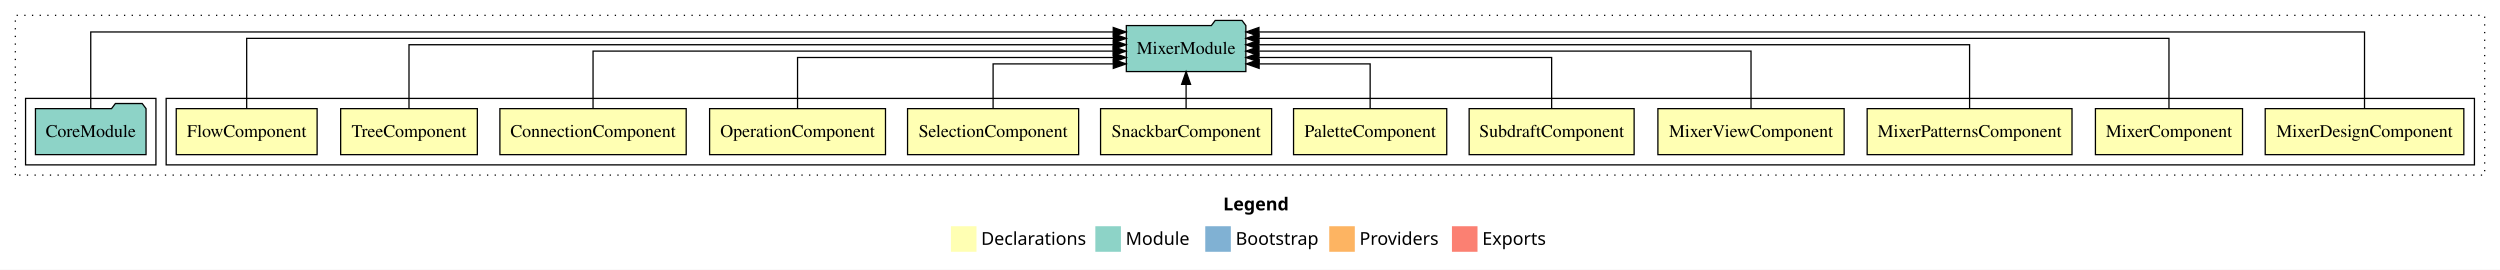
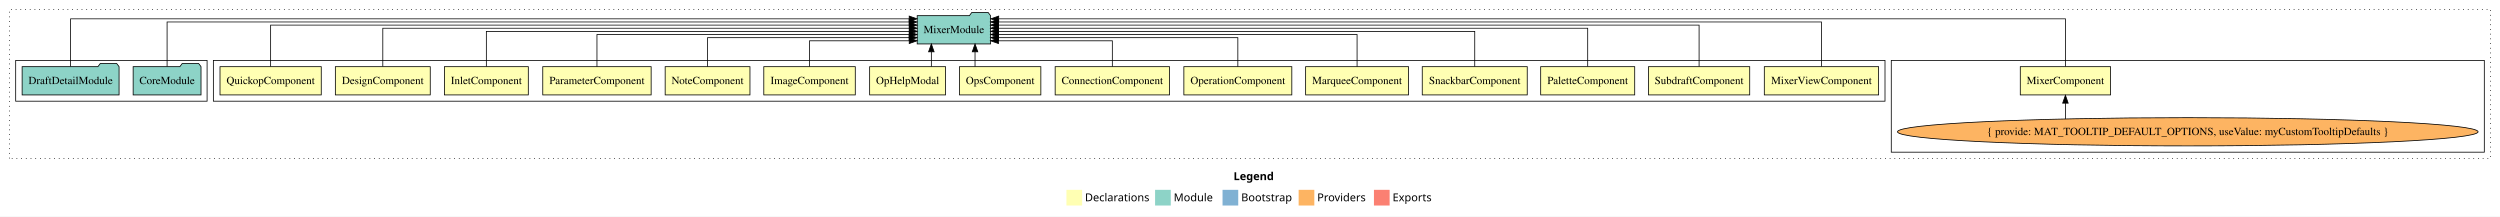
- <svg xmlns="http://www.w3.org/2000/svg" width="1956pt" height="211pt" viewBox="0.00 0.00 1956.00 211.00">
-   <g id="graph0" class="graph" transform="scale(1 1) rotate(0) translate(4 207)">
-     <polygon fill="white" stroke="transparent" points="-4,4 -4,-207 1952,-207 1952,4 -4,4" />
-     <text text-anchor="start" x="953.01" y="-42.4" font-family="sans-serif" font-weight="bold" font-size="14.00">Legend</text>
-     <polygon fill="#ffffb3" stroke="transparent" points="740,-10 740,-30 760,-30 760,-10 740,-10" />
-     <text text-anchor="start" x="763.63" y="-15.4" font-family="sans-serif" font-size="14.00">  Declarations</text>
-     <polygon fill="#8dd3c7" stroke="transparent" points="853,-10 853,-30 873,-30 873,-10 853,-10" />
-     <text text-anchor="start" x="876.73" y="-15.4" font-family="sans-serif" font-size="14.00">  Module</text>
-     <polygon fill="#80b1d3" stroke="transparent" points="939,-10 939,-30 959,-30 959,-10 939,-10" />
-     <text text-anchor="start" x="962.78" y="-15.4" font-family="sans-serif" font-size="14.00">  Bootstrap</text>
-     <polygon fill="#fdb462" stroke="transparent" points="1036,-10 1036,-30 1056,-30 1056,-10 1036,-10" />
-     <text text-anchor="start" x="1059.67" y="-15.4" font-family="sans-serif" font-size="14.00">  Providers</text>
-     <polygon fill="#fb8072" stroke="transparent" points="1132,-10 1132,-30 1152,-30 1152,-10 1132,-10" />
-     <text text-anchor="start" x="1155.73" y="-15.4" font-family="sans-serif" font-size="14.00">  Exports</text>
+ <svg xmlns="http://www.w3.org/2000/svg" width="3187pt" height="276pt" viewBox="0.00 0.00 3187.00 276.00">
+   <g id="graph0" class="graph" transform="scale(1 1) rotate(0) translate(4 272)">
+     <polygon fill="white" stroke="transparent" points="-4,4 -4,-272 3183,-272 3183,4 -4,4" />
+     <text text-anchor="start" x="1568.51" y="-42.4" font-family="Times-12" font-weight="bold" font-size="14.00">Legend</text>
+     <polygon fill="#ffffb3" stroke="transparent" points="1355.5,-10 1355.5,-30 1375.5,-30 1375.5,-10 1355.5,-10" />
+     <text text-anchor="start" x="1379.13" y="-15.4" font-family="Times-12" font-size="14.00">  Declarations</text>
+     <polygon fill="#8dd3c7" stroke="transparent" points="1468.5,-10 1468.5,-30 1488.5,-30 1488.5,-10 1468.5,-10" />
+     <text text-anchor="start" x="1492.23" y="-15.4" font-family="Times-12" font-size="14.00">  Module</text>
+     <polygon fill="#80b1d3" stroke="transparent" points="1554.5,-10 1554.5,-30 1574.5,-30 1574.5,-10 1554.5,-10" />
+     <text text-anchor="start" x="1578.28" y="-15.4" font-family="Times-12" font-size="14.00">  Bootstrap</text>
+     <polygon fill="#fdb462" stroke="transparent" points="1651.5,-10 1651.5,-30 1671.5,-30 1671.5,-10 1651.5,-10" />
+     <text text-anchor="start" x="1675.17" y="-15.4" font-family="Times-12" font-size="14.00">  Providers</text>
+     <polygon fill="#fb8072" stroke="transparent" points="1747.5,-10 1747.5,-30 1767.5,-30 1767.5,-10 1747.5,-10" />
+     <text text-anchor="start" x="1771.23" y="-15.4" font-family="Times-12" font-size="14.00">  Exports</text>
    <g id="clust1" class="cluster">
-       <polygon fill="none" stroke="black" stroke-dasharray="1,5" points="8,-70 8,-195 1940,-195 1940,-70 8,-70" />
+       <polygon fill="none" stroke="black" stroke-dasharray="1,5" points="8,-70 8,-260 3171,-260 3171,-70 8,-70" />
+     </g>
+     <g id="clust3" class="cluster">
+       <polygon fill="none" stroke="black" points="2407,-78 2407,-195 3163,-195 3163,-78 2407,-78" />
    </g>
    <g id="clust2" class="cluster">
-       <polygon fill="none" stroke="black" points="126,-78 126,-130 1932,-130 1932,-78 126,-78" />
+       <polygon fill="none" stroke="black" points="268,-143 268,-195 2399,-195 2399,-143 268,-143" />
    </g>
-     <g id="clust15" class="cluster">
-       <polygon fill="none" stroke="black" points="16,-78 16,-130 118,-130 118,-78 16,-78" />
+     <g id="clust19" class="cluster">
+       <polygon fill="none" stroke="black" points="16,-143 16,-195 260,-195 260,-143 16,-143" />
    </g>
    <g id="node1" class="node">
-       <polygon fill="#ffffb3" stroke="black" points="1923.7,-122 1768.3,-122 1768.3,-86 1923.7,-86 1923.7,-122" />
-       <text text-anchor="middle" x="1846" y="-99.8" font-family="Times,serif" font-size="14.00">MixerDesignComponent</text>
+       <polygon fill="#ffffb3" stroke="black" points="2686.54,-187 2571.46,-187 2571.46,-151 2686.54,-151 2686.54,-187" />
+       <text text-anchor="middle" x="2629" y="-164.8" font-family="Times,serif" font-size="14.00">MixerComponent</text>
+     </g>
+     <g id="node17" class="node">
+       <polygon fill="#8dd3c7" stroke="black" points="1258.76,-252 1255.76,-256 1234.76,-256 1231.76,-252 1165.24,-252 1165.24,-216 1258.76,-216 1258.76,-252" />
+       <text text-anchor="middle" x="1212" y="-229.8" font-family="Times,serif" font-size="14.00">MixerModule</text>
+     </g>
+     <g id="edge1" class="edge">
+       <path fill="none" stroke="black" d="M2629,-187.32C2629,-210.66 2629,-248 2629,-248 2629,-248 1269.15,-248 1269.15,-248" />
+       <polygon fill="black" stroke="black" points="1269.15,-244.5 1259.15,-248 1269.15,-251.5 1269.15,-244.5" />
+     </g>
+     <g id="node2" class="node">
+       <polygon fill="#ffffb3" stroke="black" points="2390.86,-187 2245.14,-187 2245.14,-151 2390.86,-151 2390.86,-187" />
+       <text text-anchor="middle" x="2318" y="-164.8" font-family="Times,serif" font-size="14.00">MixerViewComponent</text>
+     </g>
+     <g id="edge3" class="edge">
+       <path fill="none" stroke="black" d="M2318,-187.16C2318,-209.35 2318,-244 2318,-244 2318,-244 1268.82,-244 1268.82,-244" />
+       <polygon fill="black" stroke="black" points="1268.82,-240.5 1258.82,-244 1268.82,-247.5 1268.82,-240.5" />
+     </g>
+     <g id="node3" class="node">
+       <polygon fill="#ffffb3" stroke="black" points="2226.54,-187 2097.46,-187 2097.46,-151 2226.54,-151 2226.54,-187" />
+       <text text-anchor="middle" x="2162" y="-164.8" font-family="Times,serif" font-size="14.00">SubdraftComponent</text>
+     </g>
+     <g id="edge4" class="edge">
+       <path fill="none" stroke="black" d="M2162,-187.28C2162,-208.32 2162,-240 2162,-240 2162,-240 1268.79,-240 1268.79,-240" />
+       <polygon fill="black" stroke="black" points="1268.79,-236.5 1258.79,-240 1268.79,-243.5 1268.79,-236.5" />
+     </g>
+     <g id="node4" class="node">
+       <polygon fill="#ffffb3" stroke="black" points="2079.93,-187 1960.07,-187 1960.07,-151 2079.93,-151 2079.93,-187" />
+       <text text-anchor="middle" x="2020" y="-164.8" font-family="Times,serif" font-size="14.00">PaletteComponent</text>
+     </g>
+     <g id="edge5" class="edge">
+       <path fill="none" stroke="black" d="M2020,-187.31C2020,-207.15 2020,-236 2020,-236 2020,-236 1268.93,-236 1268.93,-236" />
+       <polygon fill="black" stroke="black" points="1268.93,-232.5 1258.93,-236 1268.93,-239.5 1268.93,-232.5" />
+     </g>
+     <g id="node5" class="node">
+       <polygon fill="#ffffb3" stroke="black" points="1942.92,-187 1809.08,-187 1809.08,-151 1942.92,-151 1942.92,-187" />
+       <text text-anchor="middle" x="1876" y="-164.8" font-family="Times,serif" font-size="14.00">SnackbarComponent</text>
+     </g>
+     <g id="edge6" class="edge">
+       <path fill="none" stroke="black" d="M1876,-187.22C1876,-205.83 1876,-232 1876,-232 1876,-232 1268.96,-232 1268.96,-232" />
+       <polygon fill="black" stroke="black" points="1268.96,-228.5 1258.96,-232 1268.96,-235.5 1268.96,-228.5" />
+     </g>
+     <g id="node6" class="node">
+       <polygon fill="#ffffb3" stroke="black" points="1791.58,-187 1660.42,-187 1660.42,-151 1791.58,-151 1791.58,-187" />
+       <text text-anchor="middle" x="1726" y="-164.8" font-family="Times,serif" font-size="14.00">MarqueeComponent</text>
+     </g>
+     <g id="edge7" class="edge">
+       <path fill="none" stroke="black" d="M1726,-187.02C1726,-204.37 1726,-228 1726,-228 1726,-228 1268.98,-228 1268.98,-228" />
+       <polygon fill="black" stroke="black" points="1268.98,-224.5 1258.98,-228 1268.98,-231.5 1268.98,-224.5" />
+     </g>
+     <g id="node7" class="node">
+       <polygon fill="#ffffb3" stroke="black" points="1642.81,-187 1505.19,-187 1505.19,-151 1642.81,-151 1642.81,-187" />
+       <text text-anchor="middle" x="1574" y="-164.8" font-family="Times,serif" font-size="14.00">OperationComponent</text>
+     </g>
+     <g id="edge8" class="edge">
+       <path fill="none" stroke="black" d="M1574,-187.01C1574,-203.05 1574,-224 1574,-224 1574,-224 1268.95,-224 1268.95,-224" />
+       <polygon fill="black" stroke="black" points="1268.95,-220.5 1258.95,-224 1268.95,-227.5 1268.95,-220.5" />
+     </g>
+     <g id="node8" class="node">
+       <polygon fill="#ffffb3" stroke="black" points="1486.88,-187 1341.12,-187 1341.12,-151 1486.88,-151 1486.88,-187" />
+       <text text-anchor="middle" x="1414" y="-164.8" font-family="Times,serif" font-size="14.00">ConnectionComponent</text>
+     </g>
+     <g id="edge9" class="edge">
+       <path fill="none" stroke="black" d="M1414,-187.12C1414,-201.78 1414,-220 1414,-220 1414,-220 1268.85,-220 1268.85,-220" />
+       <polygon fill="black" stroke="black" points="1268.85,-216.5 1258.85,-220 1268.85,-223.5 1268.85,-216.5" />
+     </g>
+     <g id="node9" class="node">
+       <polygon fill="#ffffb3" stroke="black" points="1322.88,-187 1219.12,-187 1219.12,-151 1322.88,-151 1322.88,-187" />
+       <text text-anchor="middle" x="1271" y="-164.8" font-family="Times,serif" font-size="14.00">OpsComponent</text>
+     </g>
+     <g id="edge10" class="edge">
+       <path fill="none" stroke="black" d="M1238.97,-187.11C1238.97,-187.11 1238.97,-205.99 1238.97,-205.99" />
+       <polygon fill="black" stroke="black" points="1235.47,-205.99 1238.97,-215.99 1242.47,-205.99 1235.47,-205.99" />
+     </g>
+     <g id="node10" class="node">
+       <polygon fill="#ffffb3" stroke="black" points="1201.37,-187 1104.63,-187 1104.63,-151 1201.37,-151 1201.37,-187" />
+       <text text-anchor="middle" x="1153" y="-164.8" font-family="Times,serif" font-size="14.00">OpHelpModal</text>
+     </g>
+     <g id="edge11" class="edge">
+       <path fill="none" stroke="black" d="M1183.28,-187.11C1183.28,-187.11 1183.28,-205.99 1183.28,-205.99" />
+       <polygon fill="black" stroke="black" points="1179.78,-205.99 1183.28,-215.99 1186.78,-205.99 1179.78,-205.99" />
+     </g>
+     <g id="node11" class="node">
+       <polygon fill="#ffffb3" stroke="black" points="1086.31,-187 969.69,-187 969.69,-151 1086.31,-151 1086.31,-187" />
+       <text text-anchor="middle" x="1028" y="-164.8" font-family="Times,serif" font-size="14.00">ImageComponent</text>
+     </g>
+     <g id="edge12" class="edge">
+       <path fill="none" stroke="black" d="M1028,-187.12C1028,-201.78 1028,-220 1028,-220 1028,-220 1155.09,-220 1155.09,-220" />
+       <polygon fill="black" stroke="black" points="1155.09,-223.5 1165.09,-220 1155.09,-216.5 1155.09,-223.5" />
+     </g>
+     <g id="node12" class="node">
+       <polygon fill="#ffffb3" stroke="black" points="952.05,-187 843.95,-187 843.95,-151 952.05,-151 952.05,-187" />
+       <text text-anchor="middle" x="898" y="-164.8" font-family="Times,serif" font-size="14.00">NoteComponent</text>
+     </g>
+     <g id="edge13" class="edge">
+       <path fill="none" stroke="black" d="M898,-187.01C898,-203.05 898,-224 898,-224 898,-224 1154.99,-224 1154.99,-224" />
+       <polygon fill="black" stroke="black" points="1154.99,-227.5 1164.99,-224 1154.99,-220.5 1154.99,-227.5" />
    </g>
    <g id="node13" class="node">
-       <polygon fill="#8dd3c7" stroke="black" points="970.76,-187 967.76,-191 946.76,-191 943.76,-187 877.24,-187 877.24,-151 970.76,-151 970.76,-187" />
-       <text text-anchor="middle" x="924" y="-164.8" font-family="Times,serif" font-size="14.00">MixerModule</text>
+       <polygon fill="#ffffb3" stroke="black" points="826.08,-187 687.92,-187 687.92,-151 826.08,-151 826.08,-187" />
+       <text text-anchor="middle" x="757" y="-164.8" font-family="Times,serif" font-size="14.00">ParameterComponent</text>
    </g>
-     <g id="edge1" class="edge">
-       <path fill="none" stroke="black" d="M1846,-122.09C1846,-145.13 1846,-182 1846,-182 1846,-182 980.99,-182 980.99,-182" />
-       <polygon fill="black" stroke="black" points="980.99,-178.5 970.99,-182 980.99,-185.5 980.99,-178.5" />
+     <g id="edge14" class="edge">
+       <path fill="none" stroke="black" d="M757,-187.02C757,-204.37 757,-228 757,-228 757,-228 1155.02,-228 1155.02,-228" />
+       <polygon fill="black" stroke="black" points="1155.02,-231.5 1165.02,-228 1155.02,-224.5 1155.02,-231.5" />
    </g>
-     <g id="node2" class="node">
-       <polygon fill="#ffffb3" stroke="black" points="1750.54,-122 1635.46,-122 1635.46,-86 1750.54,-86 1750.54,-122" />
-       <text text-anchor="middle" x="1693" y="-99.8" font-family="Times,serif" font-size="14.00">MixerComponent</text>
+     <g id="node14" class="node">
+       <polygon fill="#ffffb3" stroke="black" points="669.49,-187 562.51,-187 562.51,-151 669.49,-151 669.49,-187" />
+       <text text-anchor="middle" x="616" y="-164.8" font-family="Times,serif" font-size="14.00">InletComponent</text>
+     </g>
+     <g id="edge15" class="edge">
+       <path fill="none" stroke="black" d="M616,-187.22C616,-205.83 616,-232 616,-232 616,-232 1155.23,-232 1155.23,-232" />
+       <polygon fill="black" stroke="black" points="1155.23,-235.5 1165.23,-232 1155.23,-228.5 1155.23,-235.5" />
+     </g>
+     <g id="node15" class="node">
+       <polygon fill="#ffffb3" stroke="black" points="544.49,-187 423.51,-187 423.51,-151 544.49,-151 544.49,-187" />
+       <text text-anchor="middle" x="484" y="-164.8" font-family="Times,serif" font-size="14.00">DesignComponent</text>
+     </g>
+     <g id="edge16" class="edge">
+       <path fill="none" stroke="black" d="M484,-187.31C484,-207.15 484,-236 484,-236 484,-236 1155.07,-236 1155.07,-236" />
+       <polygon fill="black" stroke="black" points="1155.07,-239.5 1165.07,-236 1155.07,-232.5 1155.07,-239.5" />
+     </g>
+     <g id="node16" class="node">
+       <polygon fill="#ffffb3" stroke="black" points="405.54,-187 276.46,-187 276.46,-151 405.54,-151 405.54,-187" />
+       <text text-anchor="middle" x="341" y="-164.8" font-family="Times,serif" font-size="14.00">QuickopComponent</text>
+     </g>
+     <g id="edge17" class="edge">
+       <path fill="none" stroke="black" d="M341,-187.28C341,-208.32 341,-240 341,-240 341,-240 1155.17,-240 1155.17,-240" />
+       <polygon fill="black" stroke="black" points="1155.17,-243.5 1165.17,-240 1155.17,-236.5 1155.17,-243.5" />
+     </g>
+     <g id="node18" class="node">
+       <ellipse fill="#fdb462" stroke="black" cx="2785" cy="-104" rx="370.06" ry="18" />
+       <text text-anchor="middle" x="2785" y="-99.8" font-family="Times,serif" font-size="14.00">{ provide: MAT_TOOLTIP_DEFAULT_OPTIONS, useValue: myCustomTooltipDefaults }</text>
    </g>
    <g id="edge2" class="edge">
-       <path fill="none" stroke="black" d="M1693,-122.04C1693,-143.66 1693,-177 1693,-177 1693,-177 980.95,-177 980.95,-177" />
-       <polygon fill="black" stroke="black" points="980.95,-173.5 970.95,-177 980.95,-180.5 980.95,-173.5" />
+       <path fill="none" stroke="black" d="M2629,-120.4C2629,-120.4 2629,-140.54 2629,-140.54" />
+       <polygon fill="black" stroke="black" points="2625.5,-140.54 2629,-150.54 2632.5,-140.54 2625.5,-140.54" />
    </g>
-     <g id="node3" class="node">
-       <polygon fill="#ffffb3" stroke="black" points="1617.14,-122 1456.86,-122 1456.86,-86 1617.14,-86 1617.14,-122" />
-       <text text-anchor="middle" x="1537" y="-99.8" font-family="Times,serif" font-size="14.00">MixerPatternsComponent</text>
+     <g id="node19" class="node">
+       <polygon fill="#8dd3c7" stroke="black" points="252.26,-187 249.26,-191 228.26,-191 225.26,-187 165.74,-187 165.74,-151 252.26,-151 252.26,-187" />
+       <text text-anchor="middle" x="209" y="-164.8" font-family="Times,serif" font-size="14.00">CoreModule</text>
    </g>
-     <g id="edge3" class="edge">
-       <path fill="none" stroke="black" d="M1537,-122.22C1537,-142.37 1537,-172 1537,-172 1537,-172 980.83,-172 980.83,-172" />
-       <polygon fill="black" stroke="black" points="980.83,-168.5 970.83,-172 980.83,-175.5 980.83,-168.5" />
+     <g id="edge18" class="edge">
+       <path fill="none" stroke="black" d="M209,-187.16C209,-209.35 209,-244 209,-244 209,-244 1154.97,-244 1154.97,-244" />
+       <polygon fill="black" stroke="black" points="1154.97,-247.5 1164.97,-244 1154.97,-240.5 1154.97,-247.5" />
    </g>
-     <g id="node4" class="node">
-       <polygon fill="#ffffb3" stroke="black" points="1438.86,-122 1293.14,-122 1293.14,-86 1438.86,-86 1438.86,-122" />
-       <text text-anchor="middle" x="1366" y="-99.8" font-family="Times,serif" font-size="14.00">MixerViewComponent</text>
+     <g id="node20" class="node">
+       <polygon fill="#8dd3c7" stroke="black" points="147.79,-187 144.79,-191 123.79,-191 120.79,-187 24.21,-187 24.21,-151 147.79,-151 147.79,-187" />
+       <text text-anchor="middle" x="86" y="-164.8" font-family="Times,serif" font-size="14.00">DraftDetailModule</text>
    </g>
-     <g id="edge4" class="edge">
-       <path fill="none" stroke="black" d="M1366,-122.22C1366,-140.83 1366,-167 1366,-167 1366,-167 980.88,-167 980.88,-167" />
-       <polygon fill="black" stroke="black" points="980.88,-163.5 970.88,-167 980.88,-170.5 980.88,-163.5" />
-     </g>
-     <g id="node5" class="node">
-       <polygon fill="#ffffb3" stroke="black" points="1274.54,-122 1145.46,-122 1145.46,-86 1274.54,-86 1274.54,-122" />
-       <text text-anchor="middle" x="1210" y="-99.8" font-family="Times,serif" font-size="14.00">SubdraftComponent</text>
-     </g>
-     <g id="edge5" class="edge">
-       <path fill="none" stroke="black" d="M1210,-122.03C1210,-139.06 1210,-162 1210,-162 1210,-162 980.91,-162 980.91,-162" />
-       <polygon fill="black" stroke="black" points="980.91,-158.5 970.91,-162 980.91,-165.5 980.91,-158.5" />
-     </g>
-     <g id="node6" class="node">
-       <polygon fill="#ffffb3" stroke="black" points="1127.93,-122 1008.07,-122 1008.07,-86 1127.93,-86 1127.93,-122" />
-       <text text-anchor="middle" x="1068" y="-99.8" font-family="Times,serif" font-size="14.00">PaletteComponent</text>
-     </g>
-     <g id="edge6" class="edge">
-       <path fill="none" stroke="black" d="M1068,-122.24C1068,-137.57 1068,-157 1068,-157 1068,-157 981.15,-157 981.15,-157" />
-       <polygon fill="black" stroke="black" points="981.15,-153.5 971.15,-157 981.15,-160.5 981.15,-153.5" />
-     </g>
-     <g id="node7" class="node">
-       <polygon fill="#ffffb3" stroke="black" points="990.92,-122 857.08,-122 857.08,-86 990.92,-86 990.92,-122" />
-       <text text-anchor="middle" x="924" y="-99.8" font-family="Times,serif" font-size="14.00">SnackbarComponent</text>
-     </g>
-     <g id="edge7" class="edge">
-       <path fill="none" stroke="black" d="M924,-122.11C924,-122.11 924,-140.99 924,-140.99" />
-       <polygon fill="black" stroke="black" points="920.5,-140.99 924,-150.99 927.5,-140.99 920.5,-140.99" />
-     </g>
-     <g id="node8" class="node">
-       <polygon fill="#ffffb3" stroke="black" points="839.93,-122 706.07,-122 706.07,-86 839.93,-86 839.93,-122" />
-       <text text-anchor="middle" x="773" y="-99.8" font-family="Times,serif" font-size="14.00">SelectionComponent</text>
-     </g>
-     <g id="edge8" class="edge">
-       <path fill="none" stroke="black" d="M773,-122.24C773,-137.57 773,-157 773,-157 773,-157 867.05,-157 867.05,-157" />
-       <polygon fill="black" stroke="black" points="867.05,-160.5 877.05,-157 867.05,-153.5 867.05,-160.5" />
-     </g>
-     <g id="node9" class="node">
-       <polygon fill="#ffffb3" stroke="black" points="688.81,-122 551.19,-122 551.19,-86 688.81,-86 688.81,-122" />
-       <text text-anchor="middle" x="620" y="-99.8" font-family="Times,serif" font-size="14.00">OperationComponent</text>
-     </g>
-     <g id="edge9" class="edge">
-       <path fill="none" stroke="black" d="M620,-122.03C620,-139.06 620,-162 620,-162 620,-162 867.17,-162 867.17,-162" />
-       <polygon fill="black" stroke="black" points="867.17,-165.5 877.17,-162 867.17,-158.5 867.17,-165.5" />
-     </g>
-     <g id="node10" class="node">
-       <polygon fill="#ffffb3" stroke="black" points="532.88,-122 387.12,-122 387.12,-86 532.88,-86 532.88,-122" />
-       <text text-anchor="middle" x="460" y="-99.8" font-family="Times,serif" font-size="14.00">ConnectionComponent</text>
-     </g>
-     <g id="edge10" class="edge">
-       <path fill="none" stroke="black" d="M460,-122.22C460,-140.83 460,-167 460,-167 460,-167 866.96,-167 866.96,-167" />
-       <polygon fill="black" stroke="black" points="866.96,-170.5 876.96,-167 866.96,-163.5 866.96,-170.5" />
-     </g>
-     <g id="node11" class="node">
-       <polygon fill="#ffffb3" stroke="black" points="369.47,-122 262.53,-122 262.53,-86 369.47,-86 369.47,-122" />
-       <text text-anchor="middle" x="316" y="-99.8" font-family="Times,serif" font-size="14.00">TreeComponent</text>
-     </g>
-     <g id="edge11" class="edge">
-       <path fill="none" stroke="black" d="M316,-122.22C316,-142.37 316,-172 316,-172 316,-172 867.05,-172 867.05,-172" />
-       <polygon fill="black" stroke="black" points="867.05,-175.5 877.05,-172 867.05,-168.5 867.05,-175.5" />
-     </g>
-     <g id="node12" class="node">
-       <polygon fill="#ffffb3" stroke="black" points="244.11,-122 133.89,-122 133.89,-86 244.11,-86 244.11,-122" />
-       <text text-anchor="middle" x="189" y="-99.8" font-family="Times,serif" font-size="14.00">FlowComponent</text>
-     </g>
-     <g id="edge12" class="edge">
-       <path fill="none" stroke="black" d="M189,-122.04C189,-143.66 189,-177 189,-177 189,-177 867.18,-177 867.18,-177" />
-       <polygon fill="black" stroke="black" points="867.19,-180.5 877.18,-177 867.18,-173.5 867.19,-180.5" />
-     </g>
-     <g id="node14" class="node">
-       <polygon fill="#8dd3c7" stroke="black" points="110.26,-122 107.26,-126 86.26,-126 83.26,-122 23.74,-122 23.74,-86 110.26,-86 110.26,-122" />
-       <text text-anchor="middle" x="67" y="-99.8" font-family="Times,serif" font-size="14.00">CoreModule</text>
-     </g>
-     <g id="edge13" class="edge">
-       <path fill="none" stroke="black" d="M67,-122.09C67,-145.13 67,-182 67,-182 67,-182 867.01,-182 867.01,-182" />
-       <polygon fill="black" stroke="black" points="867.01,-185.5 877.01,-182 867.01,-178.5 867.01,-185.5" />
+     <g id="edge19" class="edge">
+       <path fill="none" stroke="black" d="M86,-187.32C86,-210.66 86,-248 86,-248 86,-248 1155.05,-248 1155.05,-248" />
+       <polygon fill="black" stroke="black" points="1155.05,-251.5 1165.05,-248 1155.05,-244.5 1155.05,-251.5" />
    </g>
  </g>
</svg>
